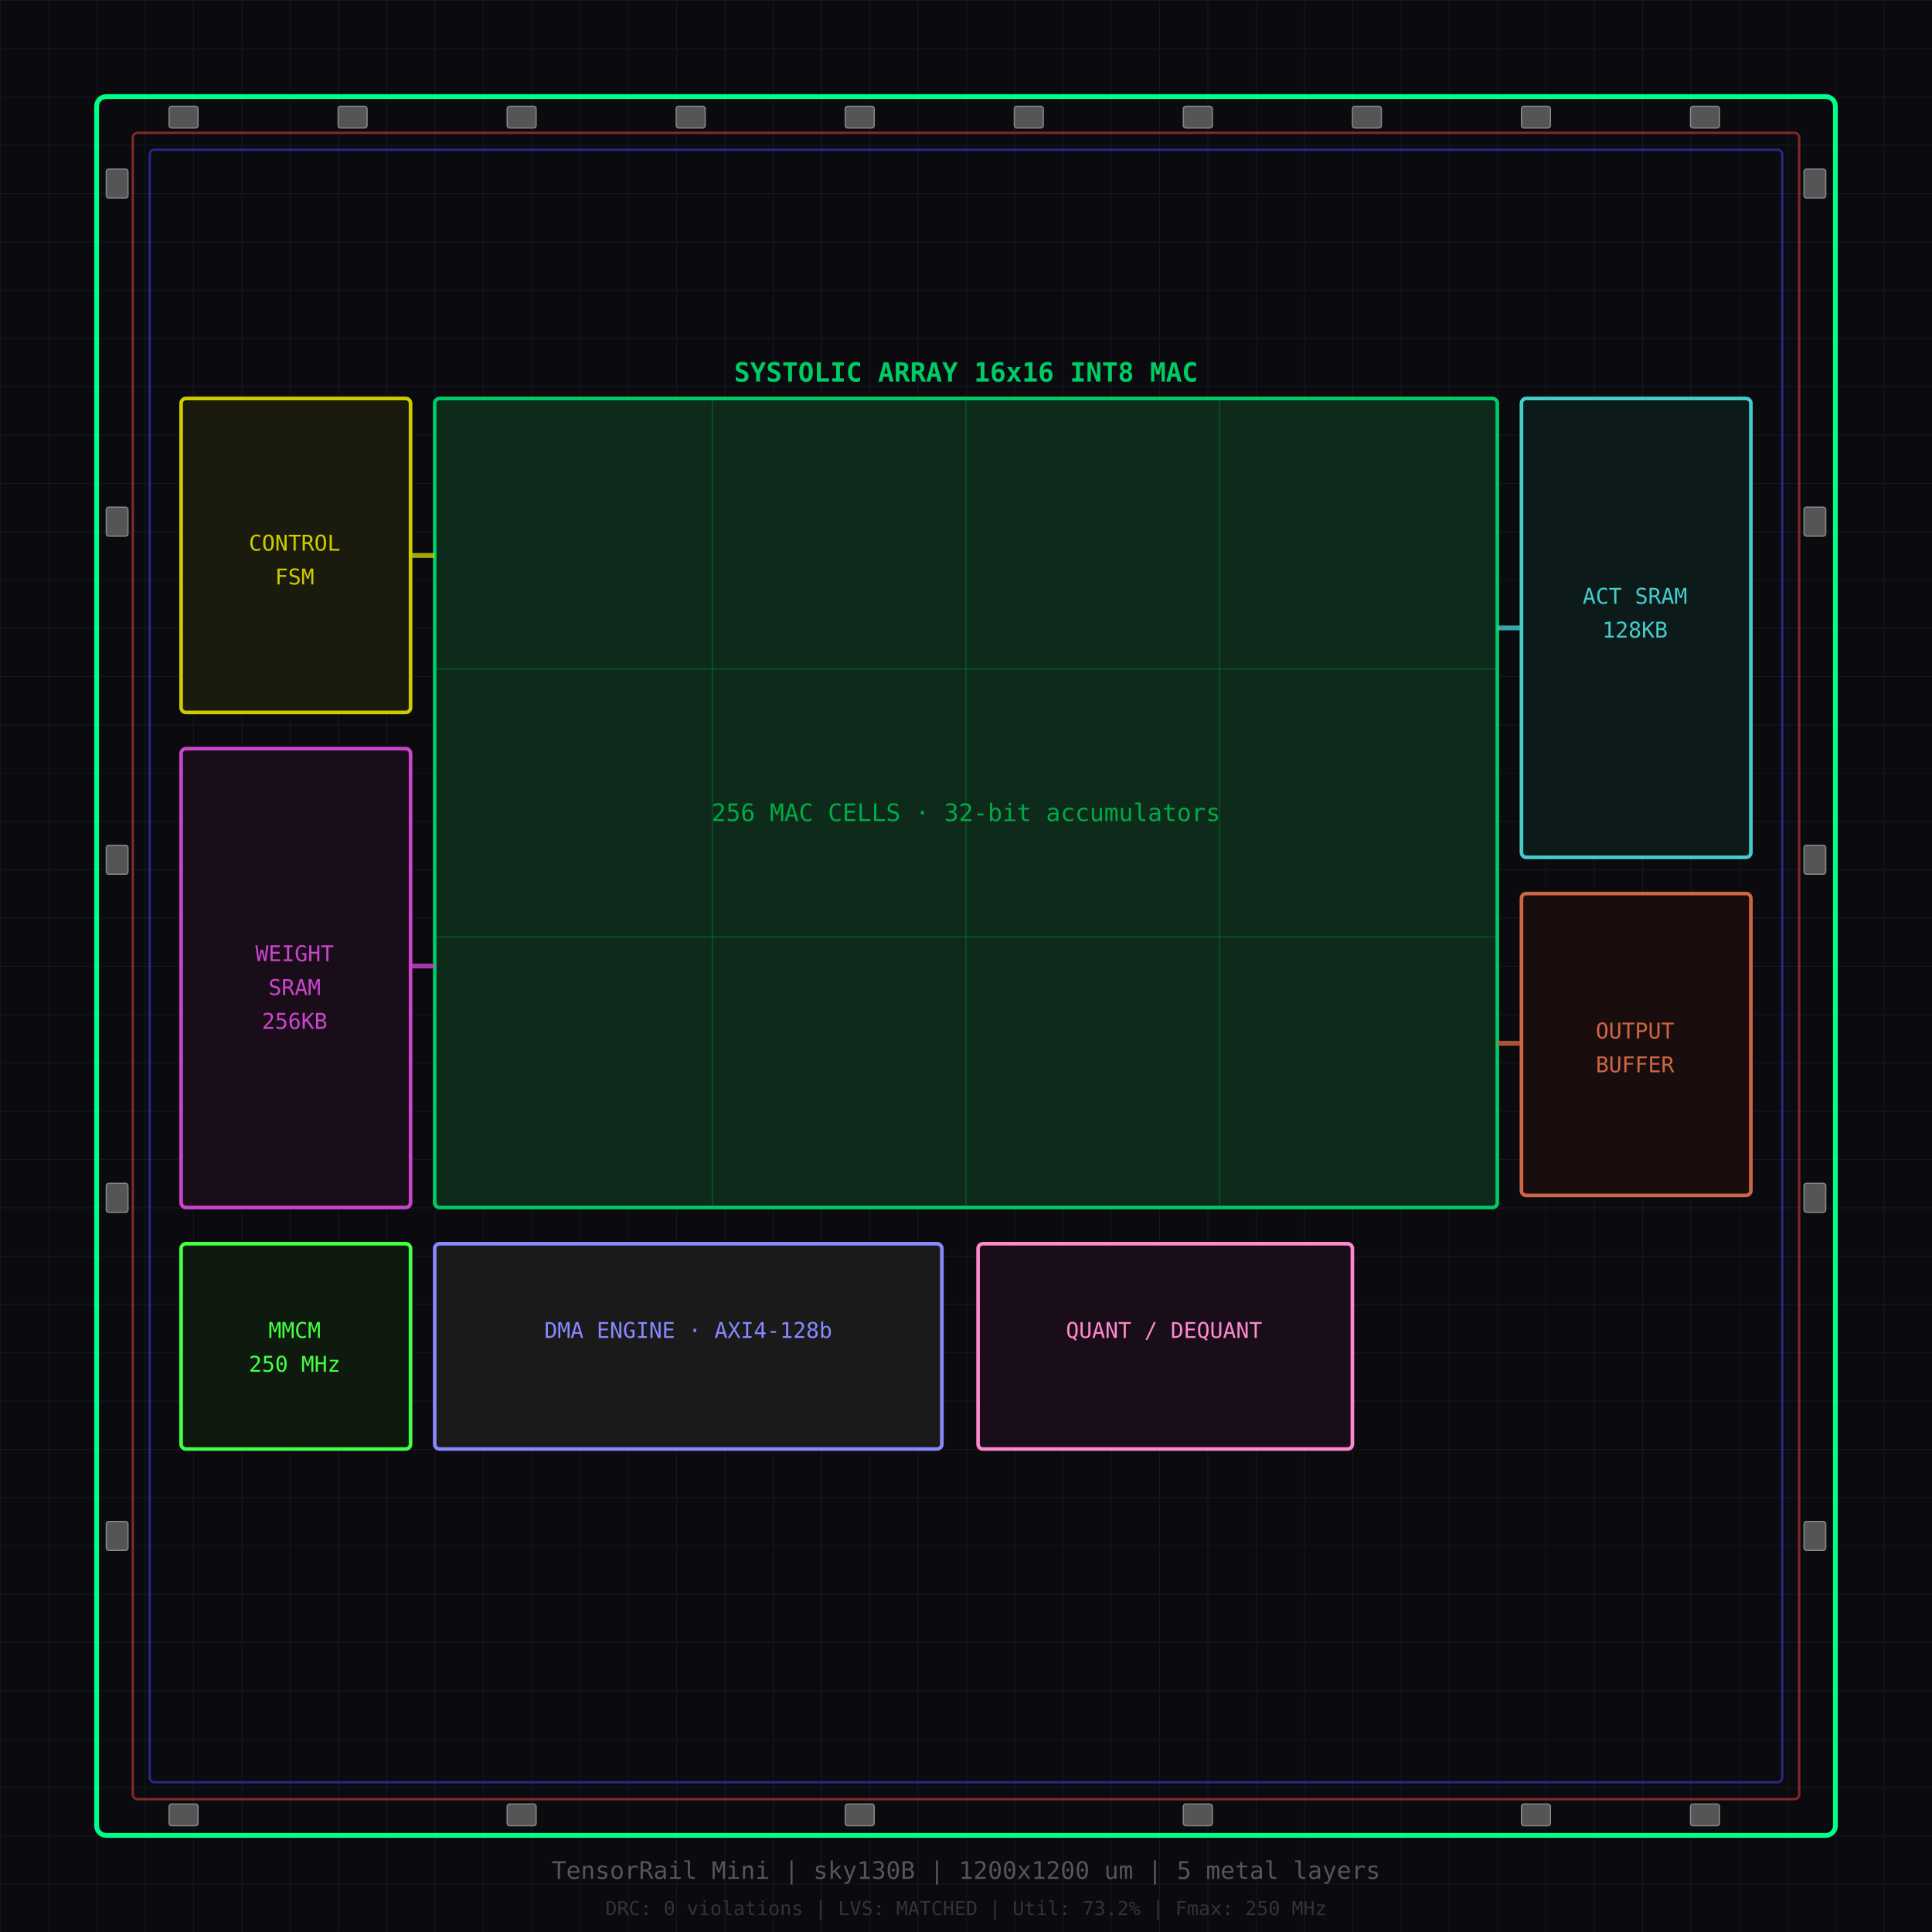
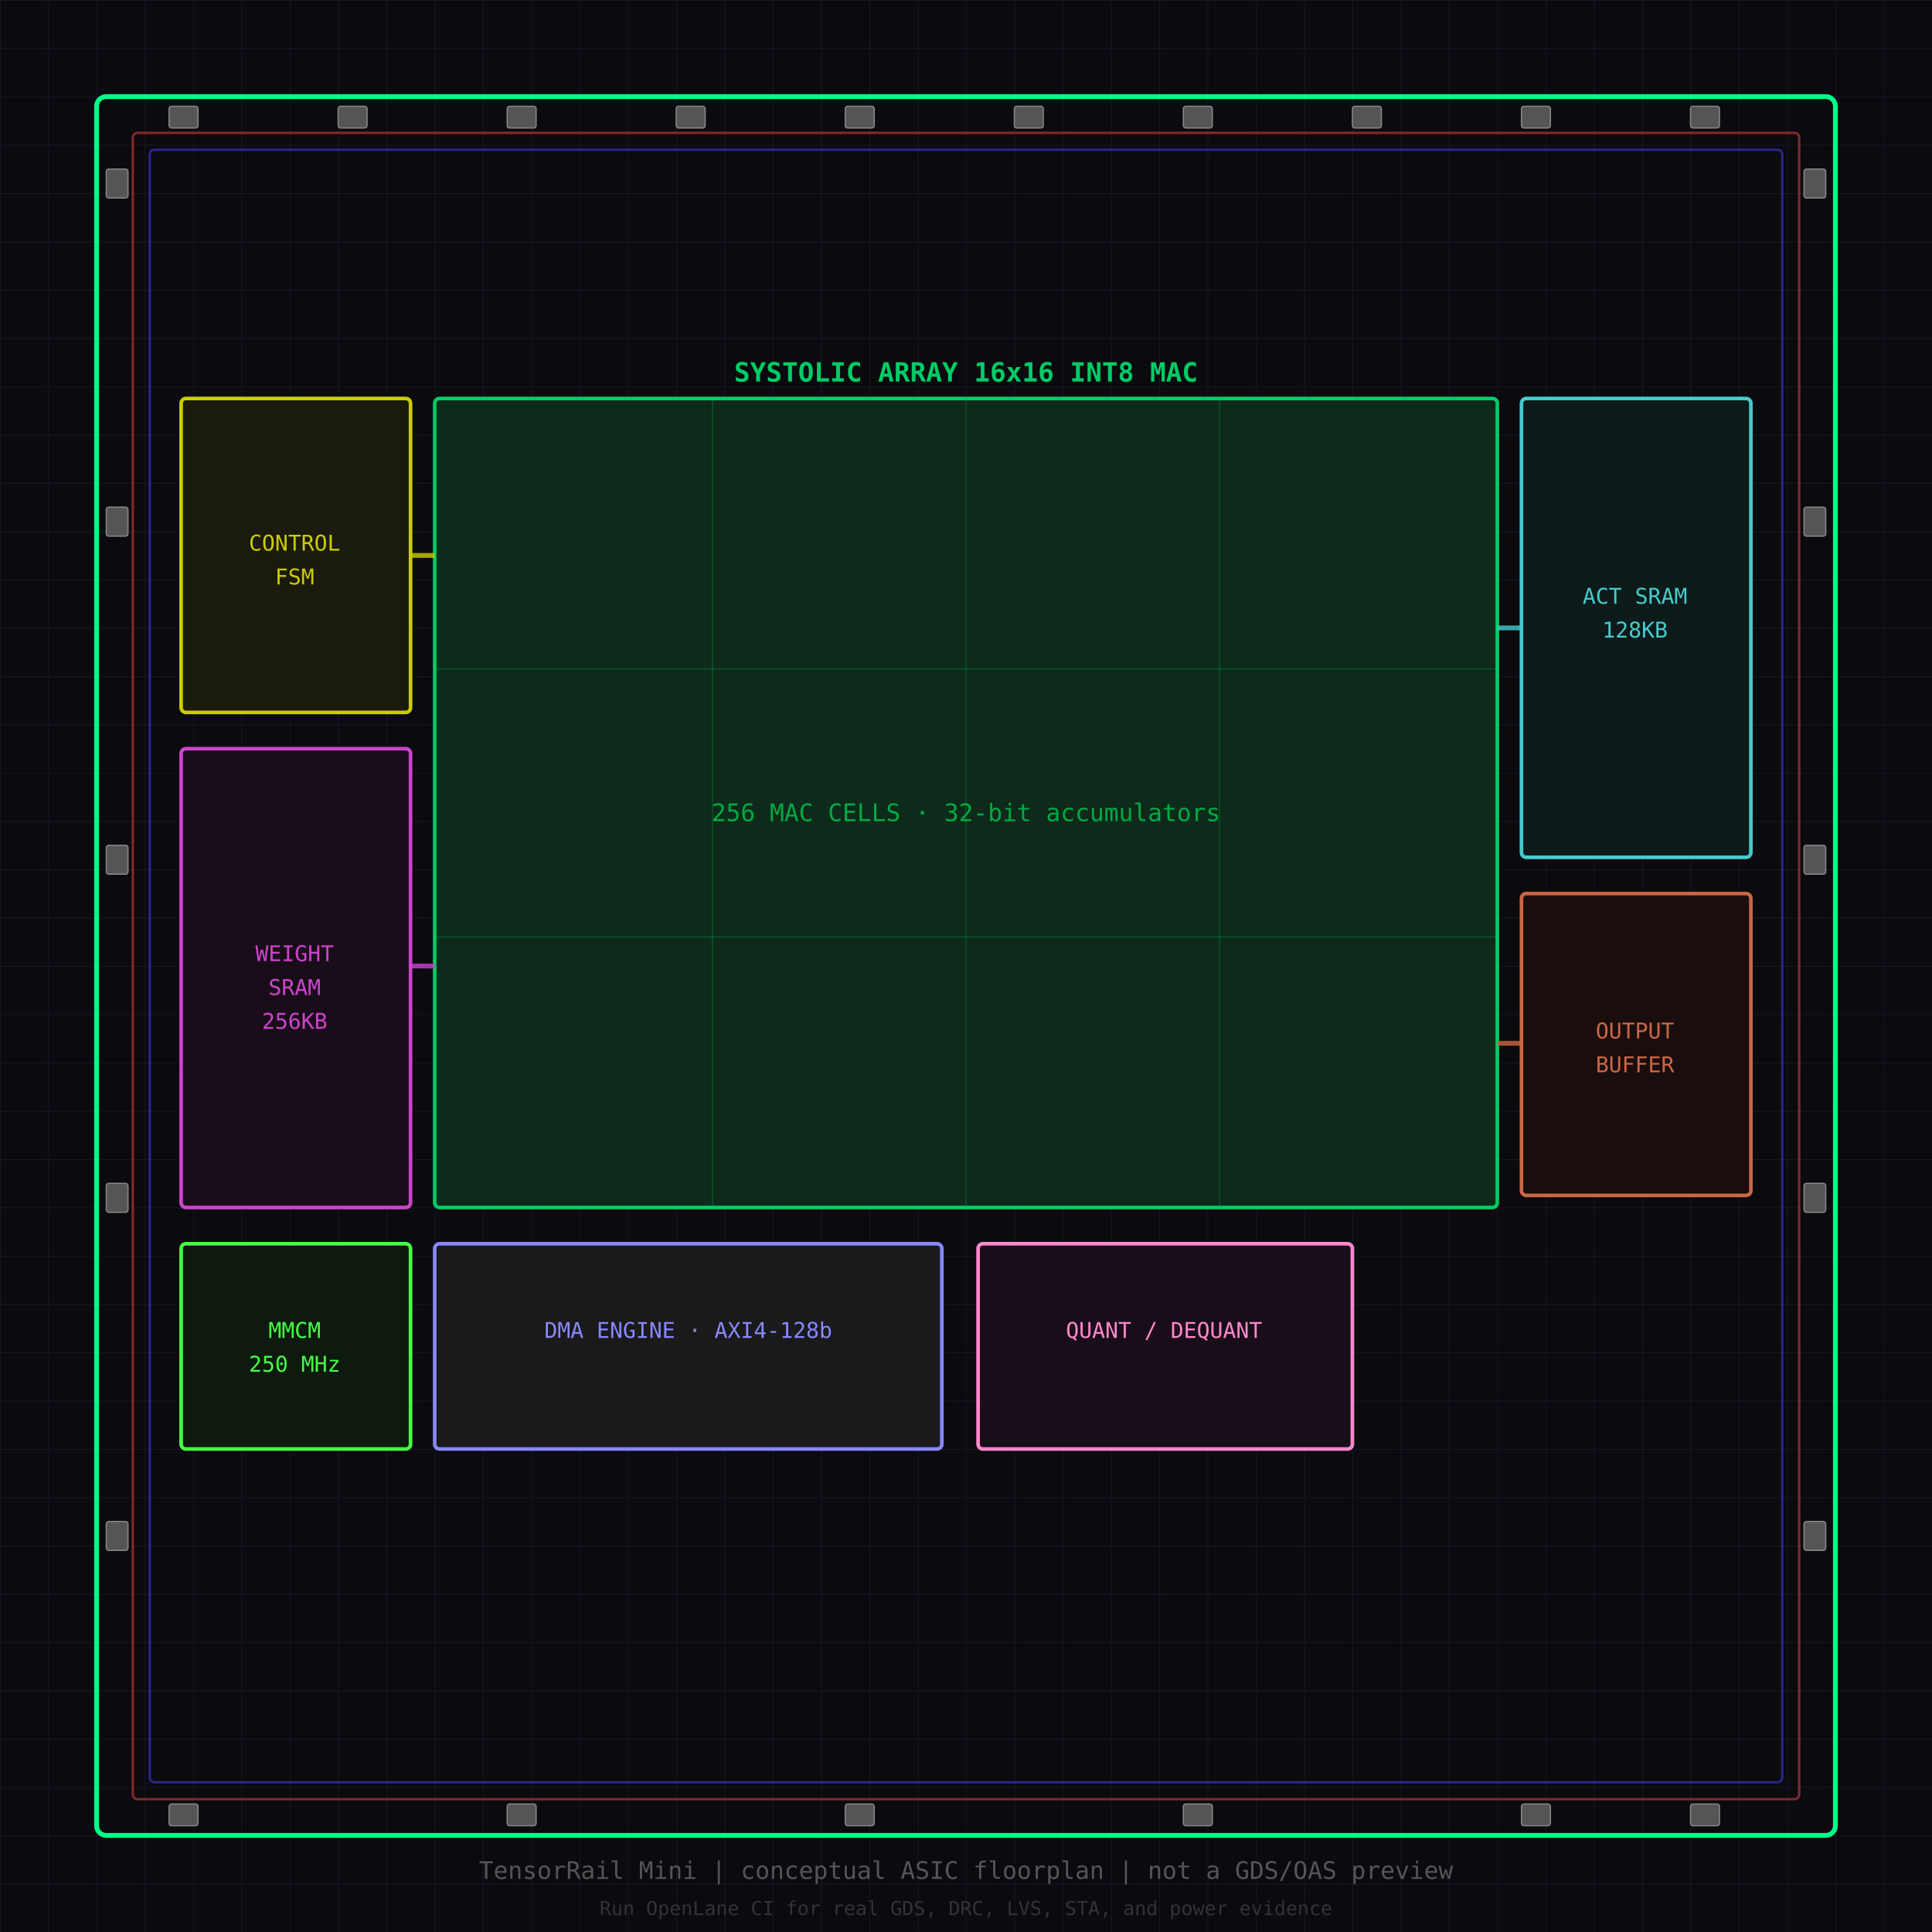
<svg xmlns="http://www.w3.org/2000/svg" viewBox="0 0 800 800">
  <rect width="800" height="800" fill="#0a0a0f" />
  <defs>
    <pattern id="g" width="20" height="20" patternUnits="userSpaceOnUse">
      <path d="M20 0L0 0 0 20" fill="none" stroke="#1a1a2e" stroke-width="0.5" />
    </pattern>
  </defs>
  <rect width="800" height="800" fill="url(#g)" />
  <rect x="40" y="40" width="720" height="720" fill="none" stroke="#00ff88" stroke-width="2" rx="4" />
  <rect x="55" y="55" width="690" height="690" fill="none" stroke="#ff4444" stroke-width="1" opacity="0.5" rx="2" />
  <rect x="62" y="62" width="676" height="676" fill="none" stroke="#4444ff" stroke-width="1" opacity="0.5" rx="2" />
  <rect x="180" y="165" width="440" height="335" fill="#0d2a1a" stroke="#00cc66" stroke-width="1.5" rx="2" />
  <text x="400" y="158" fill="#00cc66" font-family="monospace" font-size="11" text-anchor="middle" font-weight="bold">SYSTOLIC ARRAY 16x16 INT8 MAC</text>
  <line x1="295" y1="165" x2="295" y2="500" stroke="#00aa44" stroke-width="0.4" opacity="0.4" />
  <line x1="400" y1="165" x2="400" y2="500" stroke="#00aa44" stroke-width="0.4" opacity="0.4" />
  <line x1="505" y1="165" x2="505" y2="500" stroke="#00aa44" stroke-width="0.4" opacity="0.4" />
  <line x1="180" y1="277" x2="620" y2="277" stroke="#00aa44" stroke-width="0.4" opacity="0.4" />
  <line x1="180" y1="388" x2="620" y2="388" stroke="#00aa44" stroke-width="0.4" opacity="0.4" />
  <text x="400" y="340" fill="#00aa44" font-family="monospace" font-size="10" text-anchor="middle">256 MAC CELLS · 32-bit accumulators</text>
  <rect x="75" y="165" width="95" height="130" fill="#1a1a0d" stroke="#cccc00" stroke-width="1.5" rx="2" />
  <text x="122" y="228" fill="#cccc00" font-family="monospace" font-size="9" text-anchor="middle">CONTROL</text>
  <text x="122" y="242" fill="#cccc00" font-family="monospace" font-size="9" text-anchor="middle">FSM</text>
  <rect x="75" y="310" width="95" height="190" fill="#1a0d1a" stroke="#cc44cc" stroke-width="1.5" rx="2" />
  <text x="122" y="398" fill="#cc44cc" font-family="monospace" font-size="9" text-anchor="middle">WEIGHT</text>
  <text x="122" y="412" fill="#cc44cc" font-family="monospace" font-size="9" text-anchor="middle">SRAM</text>
  <text x="122" y="426" fill="#cc44cc" font-family="monospace" font-size="9" text-anchor="middle">256KB</text>
  <rect x="630" y="165" width="95" height="190" fill="#0d1a1a" stroke="#44cccc" stroke-width="1.5" rx="2" />
  <text x="677" y="250" fill="#44cccc" font-family="monospace" font-size="9" text-anchor="middle">ACT SRAM</text>
  <text x="677" y="264" fill="#44cccc" font-family="monospace" font-size="9" text-anchor="middle">128KB</text>
  <rect x="630" y="370" width="95" height="125" fill="#1a0d0d" stroke="#cc6644" stroke-width="1.5" rx="2" />
  <text x="677" y="430" fill="#cc6644" font-family="monospace" font-size="9" text-anchor="middle">OUTPUT</text>
  <text x="677" y="444" fill="#cc6644" font-family="monospace" font-size="9" text-anchor="middle">BUFFER</text>
  <rect x="180" y="515" width="210" height="85" fill="#1a1a1a" stroke="#8888ff" stroke-width="1.5" rx="2" />
  <text x="285" y="554" fill="#8888ff" font-family="monospace" font-size="9" text-anchor="middle">DMA ENGINE · AXI4-128b</text>
  <rect x="405" y="515" width="155" height="85" fill="#1a0d1a" stroke="#ff88cc" stroke-width="1.5" rx="2" />
  <text x="482" y="554" fill="#ff88cc" font-family="monospace" font-size="9" text-anchor="middle">QUANT / DEQUANT</text>
  <rect x="75" y="515" width="95" height="85" fill="#0d1a0d" stroke="#44ff44" stroke-width="1.5" rx="2" />
  <text x="122" y="554" fill="#44ff44" font-family="monospace" font-size="9" text-anchor="middle">MMCM</text>
  <text x="122" y="568" fill="#44ff44" font-family="monospace" font-size="9" text-anchor="middle">250 MHz</text>
  <line x1="170" y1="230" x2="180" y2="230" stroke="#cccc00" stroke-width="2" opacity="0.8" />
  <line x1="170" y1="400" x2="180" y2="400" stroke="#cc44cc" stroke-width="2" opacity="0.8" />
  <line x1="620" y1="260" x2="630" y2="260" stroke="#44cccc" stroke-width="2" opacity="0.8" />
  <line x1="620" y1="432" x2="630" y2="432" stroke="#cc6644" stroke-width="2" opacity="0.8" />
  <g fill="#555" stroke="#888" stroke-width="0.5">
    <rect x="70" y="44" width="12" height="9" rx="1" />
    <rect x="140" y="44" width="12" height="9" rx="1" />
    <rect x="210" y="44" width="12" height="9" rx="1" />
    <rect x="280" y="44" width="12" height="9" rx="1" />
    <rect x="350" y="44" width="12" height="9" rx="1" />
    <rect x="420" y="44" width="12" height="9" rx="1" />
    <rect x="490" y="44" width="12" height="9" rx="1" />
    <rect x="560" y="44" width="12" height="9" rx="1" />
    <rect x="630" y="44" width="12" height="9" rx="1" />
    <rect x="700" y="44" width="12" height="9" rx="1" />
    <rect x="70" y="747" width="12" height="9" rx="1" />
    <rect x="210" y="747" width="12" height="9" rx="1" />
    <rect x="350" y="747" width="12" height="9" rx="1" />
    <rect x="490" y="747" width="12" height="9" rx="1" />
    <rect x="630" y="747" width="12" height="9" rx="1" />
    <rect x="700" y="747" width="12" height="9" rx="1" />
    <rect x="44" y="70" width="9" height="12" rx="1" />
    <rect x="44" y="210" width="9" height="12" rx="1" />
    <rect x="44" y="350" width="9" height="12" rx="1" />
    <rect x="44" y="490" width="9" height="12" rx="1" />
    <rect x="44" y="630" width="9" height="12" rx="1" />
    <rect x="747" y="70" width="9" height="12" rx="1" />
    <rect x="747" y="210" width="9" height="12" rx="1" />
    <rect x="747" y="350" width="9" height="12" rx="1" />
    <rect x="747" y="490" width="9" height="12" rx="1" />
    <rect x="747" y="630" width="9" height="12" rx="1" />
  </g>
-   <text x="400" y="778" fill="#555" font-family="monospace" font-size="10" text-anchor="middle">TensorRail Mini  |  sky130B  |  1200x1200 um  |  5 metal layers</text>
-   <text x="400" y="793" fill="#333" font-family="monospace" font-size="8" text-anchor="middle">DRC: 0 violations  |  LVS: MATCHED  |  Util: 73.2%  |  Fmax: 250 MHz</text>
+   <text x="400" y="778" fill="#555" font-family="monospace" font-size="10" text-anchor="middle">TensorRail Mini  |  conceptual ASIC floorplan  |  not a GDS/OAS preview</text>
+   <text x="400" y="793" fill="#333" font-family="monospace" font-size="8" text-anchor="middle">Run OpenLane CI for real GDS, DRC, LVS, STA, and power evidence</text>
</svg>
